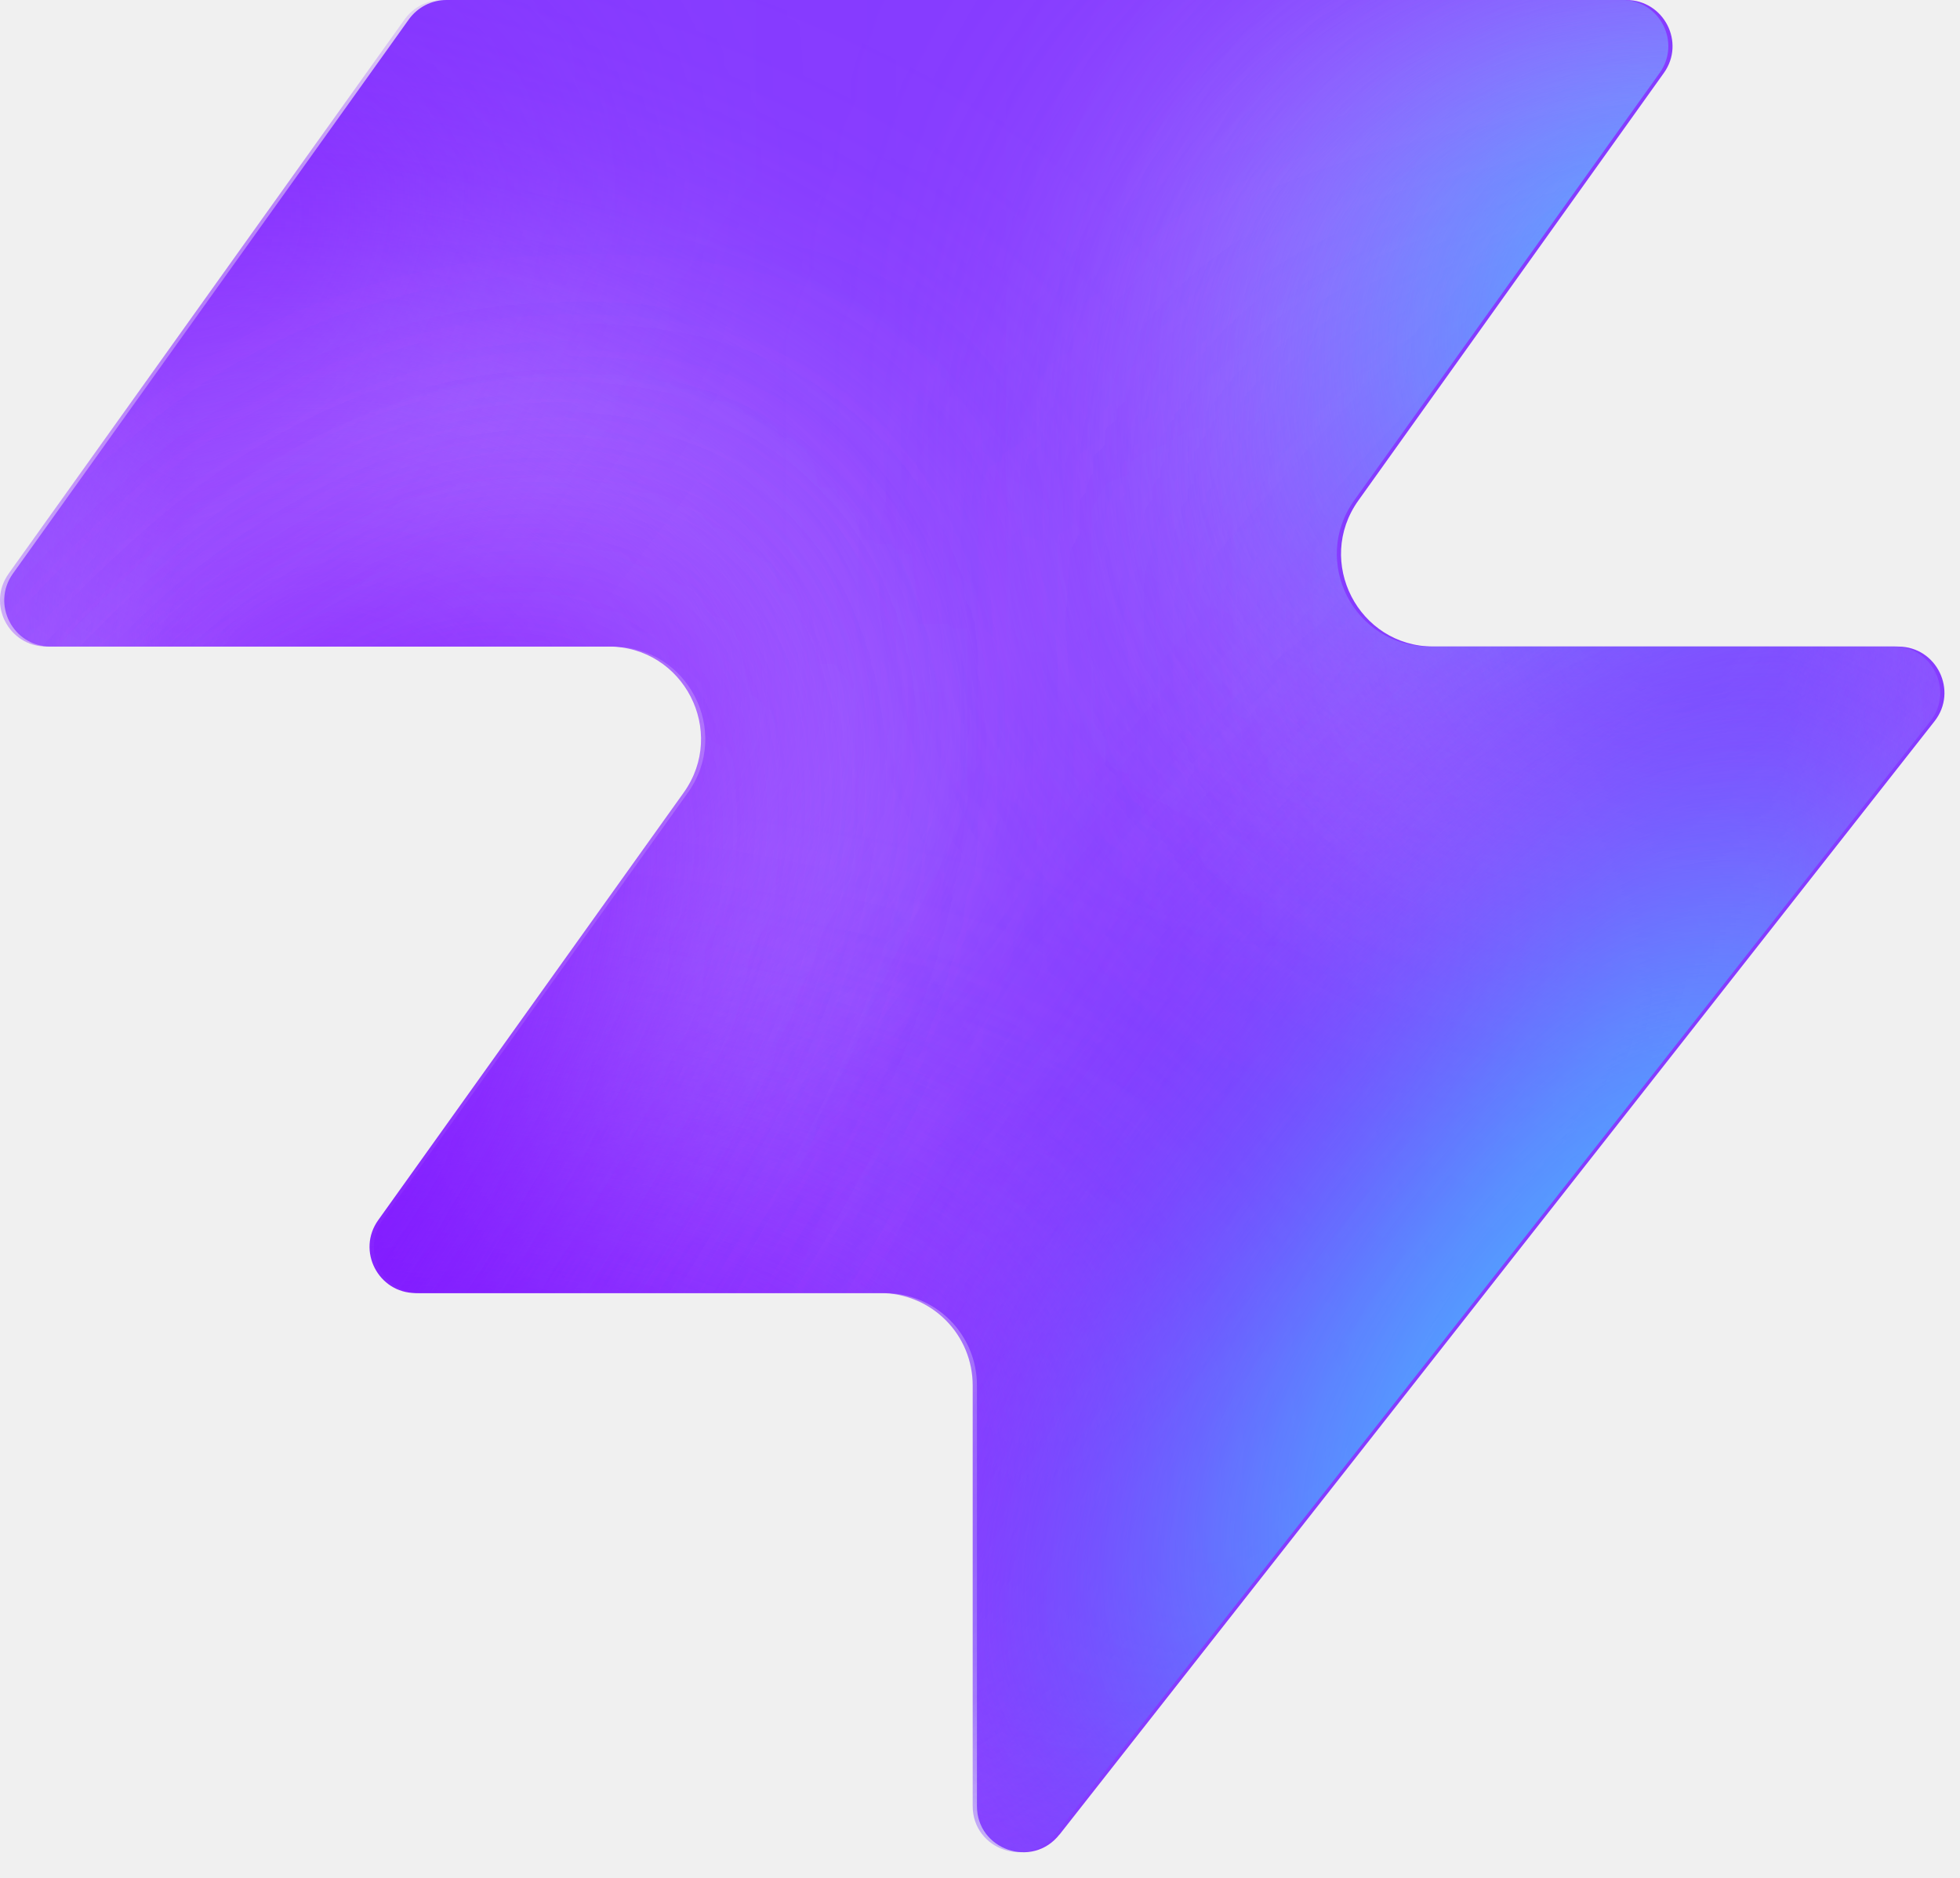
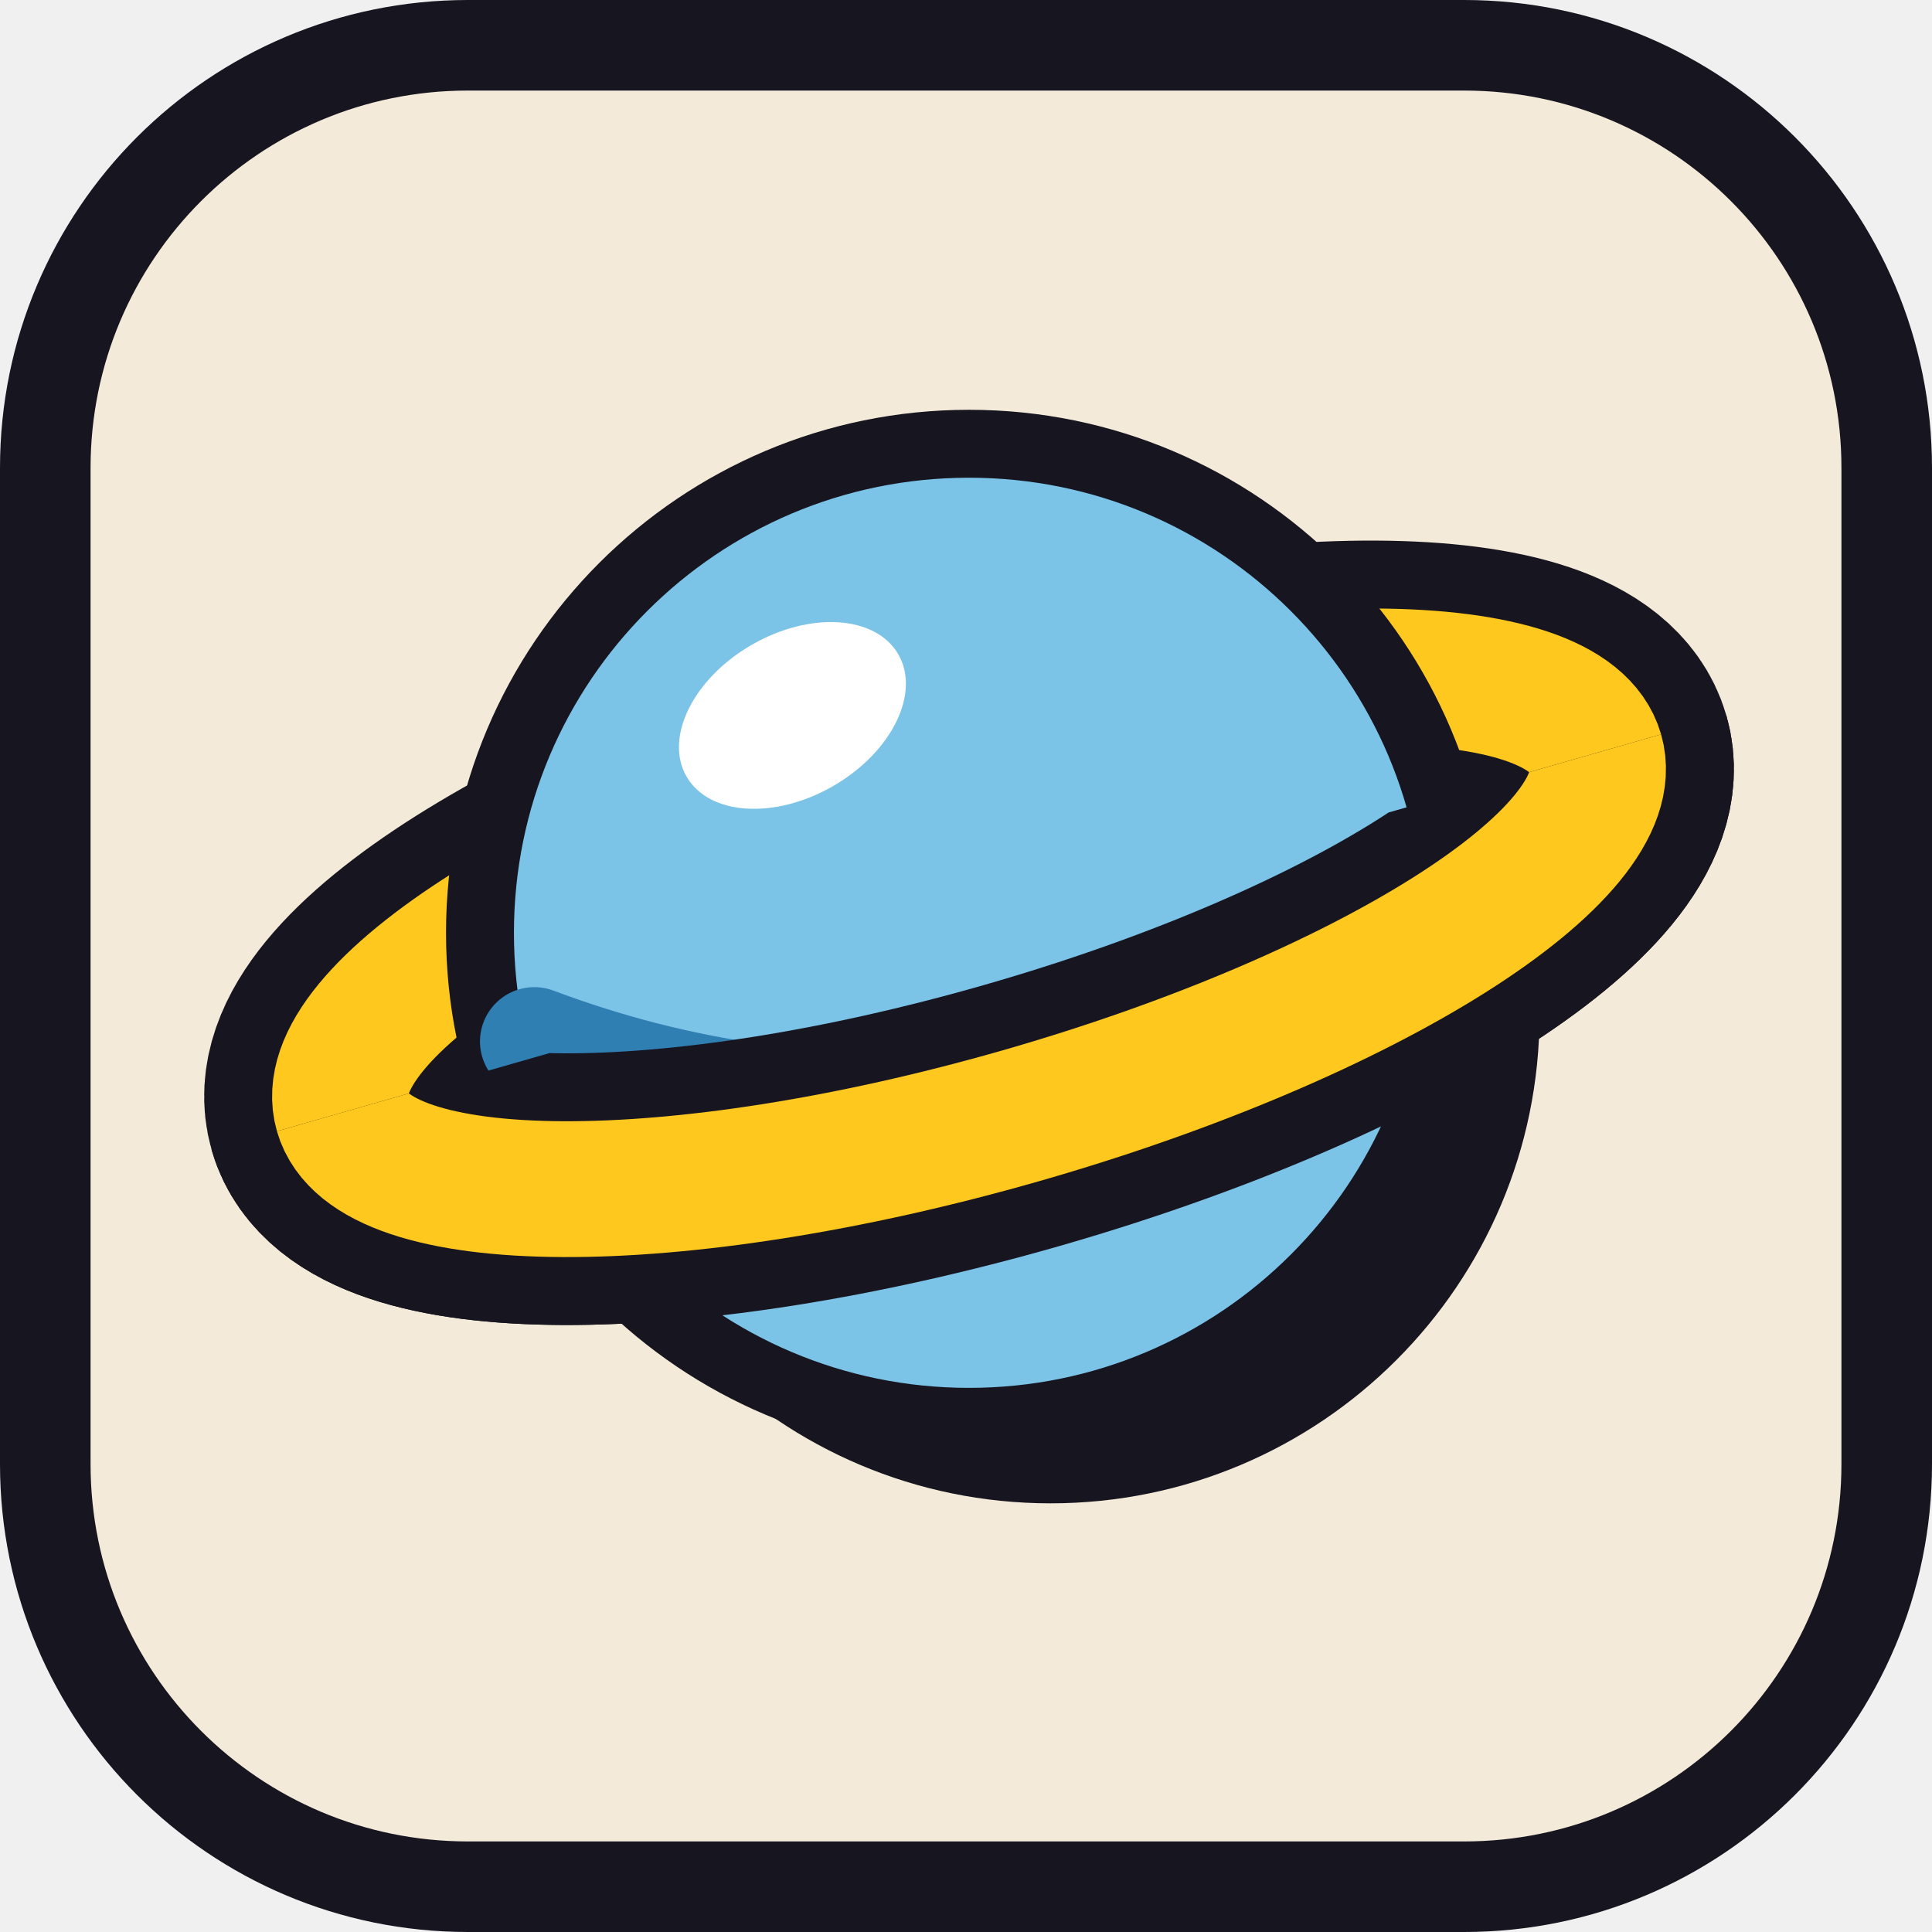
- <svg xmlns="http://www.w3.org/2000/svg" width="48" height="46" fill="none" viewBox="0 0 48 46">
-   <path fill="#863bff" d="M25.946 44.938c-.664.845-2.021.375-2.021-.698V33.937a2.26 2.26 0 0 0-2.262-2.262H10.287c-.92 0-1.456-1.04-.92-1.788l7.48-10.471c1.07-1.497 0-3.578-1.842-3.578H1.237c-.92 0-1.456-1.04-.92-1.788L10.013.474c.214-.297.556-.474.92-.474h28.894c.92 0 1.456 1.04.92 1.788l-7.48 10.471c-1.07 1.498 0 3.579 1.842 3.579h11.377c.943 0 1.473 1.088.89 1.83L25.947 44.94z" style="fill:#863bff;fill:color(display-p3 .525 .23 1);fill-opacity:1" />
-   <mask id="a" width="48" height="46" x="0" y="0" maskUnits="userSpaceOnUse" style="mask-type:alpha">
-     <path fill="#000" d="M25.842 44.938c-.664.844-2.021.375-2.021-.698V33.937a2.26 2.26 0 0 0-2.262-2.262H10.183c-.92 0-1.456-1.04-.92-1.788l7.48-10.471c1.07-1.498 0-3.579-1.842-3.579H1.133c-.92 0-1.456-1.04-.92-1.787L9.91.473c.214-.297.556-.474.92-.474h28.894c.92 0 1.456 1.04.92 1.788l-7.48 10.471c-1.07 1.498 0 3.578 1.842 3.578h11.377c.943 0 1.473 1.088.89 1.832L25.843 44.94z" style="fill:#000;fill-opacity:1" />
-   </mask>
-   <g mask="url(#a)">
-     <g filter="url(#b)">
-       <ellipse cx="5.508" cy="14.704" fill="#ede6ff" rx="5.508" ry="14.704" style="fill:#ede6ff;fill:color(display-p3 .927 .903 1);fill-opacity:1" transform="matrix(.00324 1 1 -.00324 -4.47 31.516)" />
-     </g>
-     <g filter="url(#c)">
-       <ellipse cx="10.399" cy="29.851" fill="#ede6ff" rx="10.399" ry="29.851" style="fill:#ede6ff;fill:color(display-p3 .927 .903 1);fill-opacity:1" transform="matrix(.00324 1 1 -.00324 -39.328 7.883)" />
-     </g>
-     <g filter="url(#d)">
-       <ellipse cx="5.508" cy="30.487" fill="#7e14ff" rx="5.508" ry="30.487" style="fill:#7e14ff;fill:color(display-p3 .492 .077 1);fill-opacity:1" transform="rotate(89.814 -25.913 -14.639)scale(1 -1)" />
-     </g>
-     <g filter="url(#e)">
-       <ellipse cx="5.508" cy="30.599" fill="#7e14ff" rx="5.508" ry="30.599" style="fill:#7e14ff;fill:color(display-p3 .492 .077 1);fill-opacity:1" transform="rotate(89.814 -32.644 -3.334)scale(1 -1)" />
-     </g>
-     <g filter="url(#f)">
-       <ellipse cx="5.508" cy="30.599" fill="#7e14ff" rx="5.508" ry="30.599" style="fill:#7e14ff;fill:color(display-p3 .492 .077 1);fill-opacity:1" transform="matrix(.00324 1 1 -.00324 -34.34 30.47)" />
-     </g>
-     <g filter="url(#g)">
-       <ellipse cx="14.072" cy="22.078" fill="#ede6ff" rx="14.072" ry="22.078" style="fill:#ede6ff;fill:color(display-p3 .927 .903 1);fill-opacity:1" transform="rotate(93.35 24.506 48.493)scale(-1 1)" />
-     </g>
-     <g filter="url(#h)">
-       <ellipse cx="3.47" cy="21.501" fill="#7e14ff" rx="3.47" ry="21.501" style="fill:#7e14ff;fill:color(display-p3 .492 .077 1);fill-opacity:1" transform="rotate(89.009 28.708 47.59)scale(-1 1)" />
-     </g>
-     <g filter="url(#i)">
-       <ellipse cx="3.47" cy="21.501" fill="#7e14ff" rx="3.47" ry="21.501" style="fill:#7e14ff;fill:color(display-p3 .492 .077 1);fill-opacity:1" transform="rotate(89.009 28.708 47.59)scale(-1 1)" />
-     </g>
-     <g filter="url(#j)">
-       <ellipse cx=".387" cy="8.972" fill="#7e14ff" rx="4.407" ry="29.108" style="fill:#7e14ff;fill:color(display-p3 .492 .077 1);fill-opacity:1" transform="rotate(39.51 .387 8.972)" />
-     </g>
-     <g filter="url(#k)">
-       <ellipse cx="47.523" cy="-6.092" fill="#7e14ff" rx="4.407" ry="29.108" style="fill:#7e14ff;fill:color(display-p3 .492 .077 1);fill-opacity:1" transform="rotate(37.892 47.523 -6.092)" />
-     </g>
-     <g filter="url(#l)">
-       <ellipse cx="41.412" cy="6.333" fill="#47bfff" rx="5.971" ry="9.665" style="fill:#47bfff;fill:color(display-p3 .28 .748 1);fill-opacity:1" transform="rotate(37.892 41.412 6.333)" />
-     </g>
-     <g filter="url(#m)">
-       <ellipse cx="-1.879" cy="38.332" fill="#7e14ff" rx="4.407" ry="29.108" style="fill:#7e14ff;fill:color(display-p3 .492 .077 1);fill-opacity:1" transform="rotate(37.892 -1.88 38.332)" />
-     </g>
-     <g filter="url(#n)">
-       <ellipse cx="-1.879" cy="38.332" fill="#7e14ff" rx="4.407" ry="29.108" style="fill:#7e14ff;fill:color(display-p3 .492 .077 1);fill-opacity:1" transform="rotate(37.892 -1.88 38.332)" />
-     </g>
-     <g filter="url(#o)">
-       <ellipse cx="35.651" cy="29.907" fill="#7e14ff" rx="4.407" ry="29.108" style="fill:#7e14ff;fill:color(display-p3 .492 .077 1);fill-opacity:1" transform="rotate(37.892 35.651 29.907)" />
-     </g>
-     <g filter="url(#p)">
-       <ellipse cx="38.418" cy="32.4" fill="#47bfff" rx="5.971" ry="15.297" style="fill:#47bfff;fill:color(display-p3 .28 .748 1);fill-opacity:1" transform="rotate(37.892 38.418 32.4)" />
+ <svg xmlns="http://www.w3.org/2000/svg" viewBox="0 0 128 128" width="128" height="128" role="img" aria-label="RaceBall">
+   <rect x="3" y="3" width="122" height="122" rx="28" fill="#F3EAD9" stroke="#17151F" stroke-width="6" />
+   <g transform="translate(3 6) scale(0.9)">
+     <defs>
+       <clipPath id="rb-front">
+         <rect x="-20" y="62" width="190" height="90" transform="rotate(-16 68 62)" />
+       </clipPath>
+     </defs>
+     <circle cx="74" cy="68" r="36" fill="#17151F" />
+     <ellipse cx="68" cy="62" rx="48" ry="14" transform="rotate(-16 68 62)" fill="none" stroke="#17151F" stroke-width="20" />
+     <ellipse cx="68" cy="62" rx="48" ry="14" transform="rotate(-16 68 62)" fill="none" stroke="#FFC81E" stroke-width="10" />
+     <circle cx="68" cy="62" r="36" fill="#7CC3E8" stroke="#17151F" stroke-width="5" />
+     <path d="M36 70 Q68 82 101 64" fill="none" stroke="#2F7FB3" stroke-width="8" stroke-linecap="round" />
+     <ellipse cx="55" cy="46" rx="9" ry="6" fill="#fff" transform="rotate(-30 55 46)" />
+     <g clip-path="url(#rb-front)">
+       <ellipse cx="68" cy="62" rx="48" ry="14" transform="rotate(-16 68 62)" fill="none" stroke="#17151F" stroke-width="20" />
+       <ellipse cx="68" cy="62" rx="48" ry="14" transform="rotate(-16 68 62)" fill="none" stroke="#FFC81E" stroke-width="10" />
    </g>
  </g>
-   <defs>
-     <filter id="b" width="60.045" height="41.654" x="-19.77" y="16.149" color-interpolation-filters="sRGB" filterUnits="userSpaceOnUse">
-       <feFlood flood-opacity="0" result="BackgroundImageFix" />
-       <feBlend in="SourceGraphic" in2="BackgroundImageFix" result="shape" />
-       <feGaussianBlur result="effect1_foregroundBlur_2002_17158" stdDeviation="7.659" />
-     </filter>
-     <filter id="c" width="90.34" height="51.437" x="-54.613" y="-7.533" color-interpolation-filters="sRGB" filterUnits="userSpaceOnUse">
-       <feFlood flood-opacity="0" result="BackgroundImageFix" />
-       <feBlend in="SourceGraphic" in2="BackgroundImageFix" result="shape" />
-       <feGaussianBlur result="effect1_foregroundBlur_2002_17158" stdDeviation="7.659" />
-     </filter>
-     <filter id="d" width="79.355" height="29.4" x="-49.64" y="2.03" color-interpolation-filters="sRGB" filterUnits="userSpaceOnUse">
-       <feFlood flood-opacity="0" result="BackgroundImageFix" />
-       <feBlend in="SourceGraphic" in2="BackgroundImageFix" result="shape" />
-       <feGaussianBlur result="effect1_foregroundBlur_2002_17158" stdDeviation="4.596" />
-     </filter>
-     <filter id="e" width="79.579" height="29.4" x="-45.045" y="20.029" color-interpolation-filters="sRGB" filterUnits="userSpaceOnUse">
-       <feFlood flood-opacity="0" result="BackgroundImageFix" />
-       <feBlend in="SourceGraphic" in2="BackgroundImageFix" result="shape" />
-       <feGaussianBlur result="effect1_foregroundBlur_2002_17158" stdDeviation="4.596" />
-     </filter>
-     <filter id="f" width="79.579" height="29.4" x="-43.513" y="21.178" color-interpolation-filters="sRGB" filterUnits="userSpaceOnUse">
-       <feFlood flood-opacity="0" result="BackgroundImageFix" />
-       <feBlend in="SourceGraphic" in2="BackgroundImageFix" result="shape" />
-       <feGaussianBlur result="effect1_foregroundBlur_2002_17158" stdDeviation="4.596" />
-     </filter>
-     <filter id="g" width="74.749" height="58.852" x="15.756" y="-17.901" color-interpolation-filters="sRGB" filterUnits="userSpaceOnUse">
-       <feFlood flood-opacity="0" result="BackgroundImageFix" />
-       <feBlend in="SourceGraphic" in2="BackgroundImageFix" result="shape" />
-       <feGaussianBlur result="effect1_foregroundBlur_2002_17158" stdDeviation="7.659" />
-     </filter>
-     <filter id="h" width="61.377" height="25.362" x="23.548" y="2.284" color-interpolation-filters="sRGB" filterUnits="userSpaceOnUse">
-       <feFlood flood-opacity="0" result="BackgroundImageFix" />
-       <feBlend in="SourceGraphic" in2="BackgroundImageFix" result="shape" />
-       <feGaussianBlur result="effect1_foregroundBlur_2002_17158" stdDeviation="4.596" />
-     </filter>
-     <filter id="i" width="61.377" height="25.362" x="23.548" y="2.284" color-interpolation-filters="sRGB" filterUnits="userSpaceOnUse">
-       <feFlood flood-opacity="0" result="BackgroundImageFix" />
-       <feBlend in="SourceGraphic" in2="BackgroundImageFix" result="shape" />
-       <feGaussianBlur result="effect1_foregroundBlur_2002_17158" stdDeviation="4.596" />
-     </filter>
-     <filter id="j" width="56.045" height="63.649" x="-27.636" y="-22.853" color-interpolation-filters="sRGB" filterUnits="userSpaceOnUse">
-       <feFlood flood-opacity="0" result="BackgroundImageFix" />
-       <feBlend in="SourceGraphic" in2="BackgroundImageFix" result="shape" />
-       <feGaussianBlur result="effect1_foregroundBlur_2002_17158" stdDeviation="4.596" />
-     </filter>
-     <filter id="k" width="54.814" height="64.646" x="20.116" y="-38.415" color-interpolation-filters="sRGB" filterUnits="userSpaceOnUse">
-       <feFlood flood-opacity="0" result="BackgroundImageFix" />
-       <feBlend in="SourceGraphic" in2="BackgroundImageFix" result="shape" />
-       <feGaussianBlur result="effect1_foregroundBlur_2002_17158" stdDeviation="4.596" />
-     </filter>
-     <filter id="l" width="33.541" height="35.313" x="24.641" y="-11.323" color-interpolation-filters="sRGB" filterUnits="userSpaceOnUse">
-       <feFlood flood-opacity="0" result="BackgroundImageFix" />
-       <feBlend in="SourceGraphic" in2="BackgroundImageFix" result="shape" />
-       <feGaussianBlur result="effect1_foregroundBlur_2002_17158" stdDeviation="4.596" />
-     </filter>
-     <filter id="m" width="54.814" height="64.646" x="-29.286" y="6.009" color-interpolation-filters="sRGB" filterUnits="userSpaceOnUse">
-       <feFlood flood-opacity="0" result="BackgroundImageFix" />
-       <feBlend in="SourceGraphic" in2="BackgroundImageFix" result="shape" />
-       <feGaussianBlur result="effect1_foregroundBlur_2002_17158" stdDeviation="4.596" />
-     </filter>
-     <filter id="n" width="54.814" height="64.646" x="-29.286" y="6.009" color-interpolation-filters="sRGB" filterUnits="userSpaceOnUse">
-       <feFlood flood-opacity="0" result="BackgroundImageFix" />
-       <feBlend in="SourceGraphic" in2="BackgroundImageFix" result="shape" />
-       <feGaussianBlur result="effect1_foregroundBlur_2002_17158" stdDeviation="4.596" />
-     </filter>
-     <filter id="o" width="54.814" height="64.646" x="8.244" y="-2.416" color-interpolation-filters="sRGB" filterUnits="userSpaceOnUse">
-       <feFlood flood-opacity="0" result="BackgroundImageFix" />
-       <feBlend in="SourceGraphic" in2="BackgroundImageFix" result="shape" />
-       <feGaussianBlur result="effect1_foregroundBlur_2002_17158" stdDeviation="4.596" />
-     </filter>
-     <filter id="p" width="39.409" height="43.623" x="18.713" y="10.588" color-interpolation-filters="sRGB" filterUnits="userSpaceOnUse">
-       <feFlood flood-opacity="0" result="BackgroundImageFix" />
-       <feBlend in="SourceGraphic" in2="BackgroundImageFix" result="shape" />
-       <feGaussianBlur result="effect1_foregroundBlur_2002_17158" stdDeviation="4.596" />
-     </filter>
-   </defs>
</svg>
